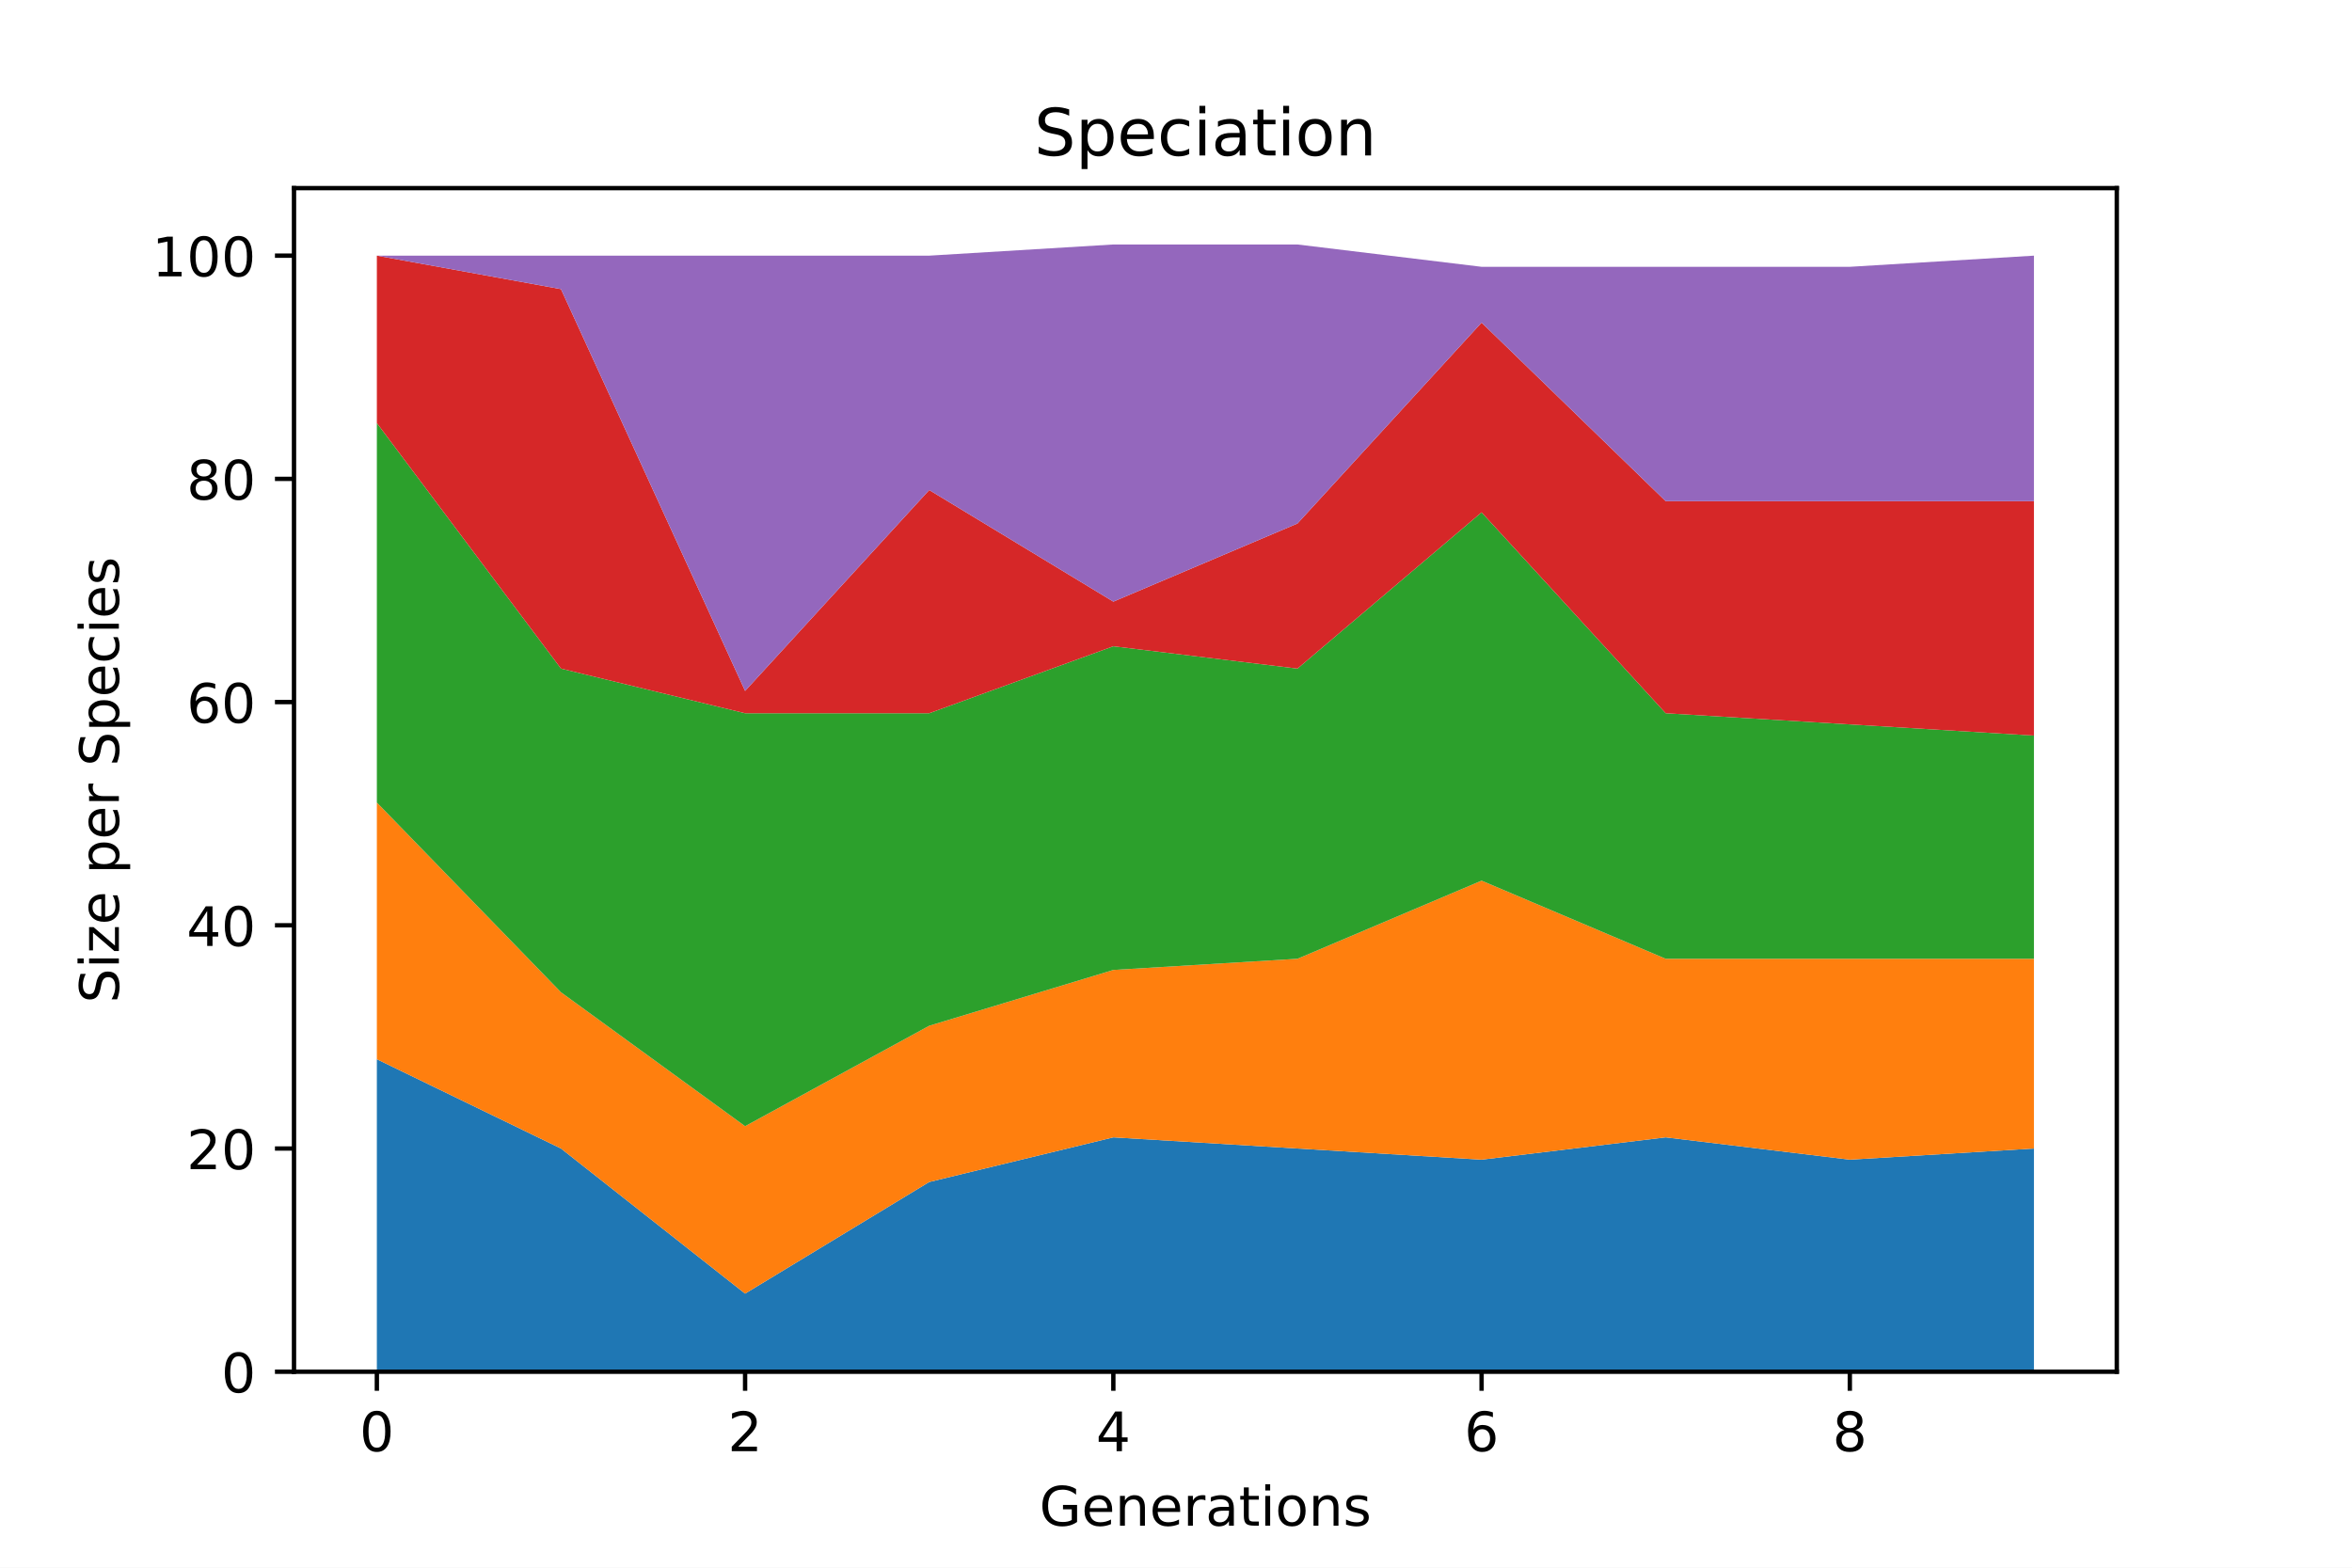
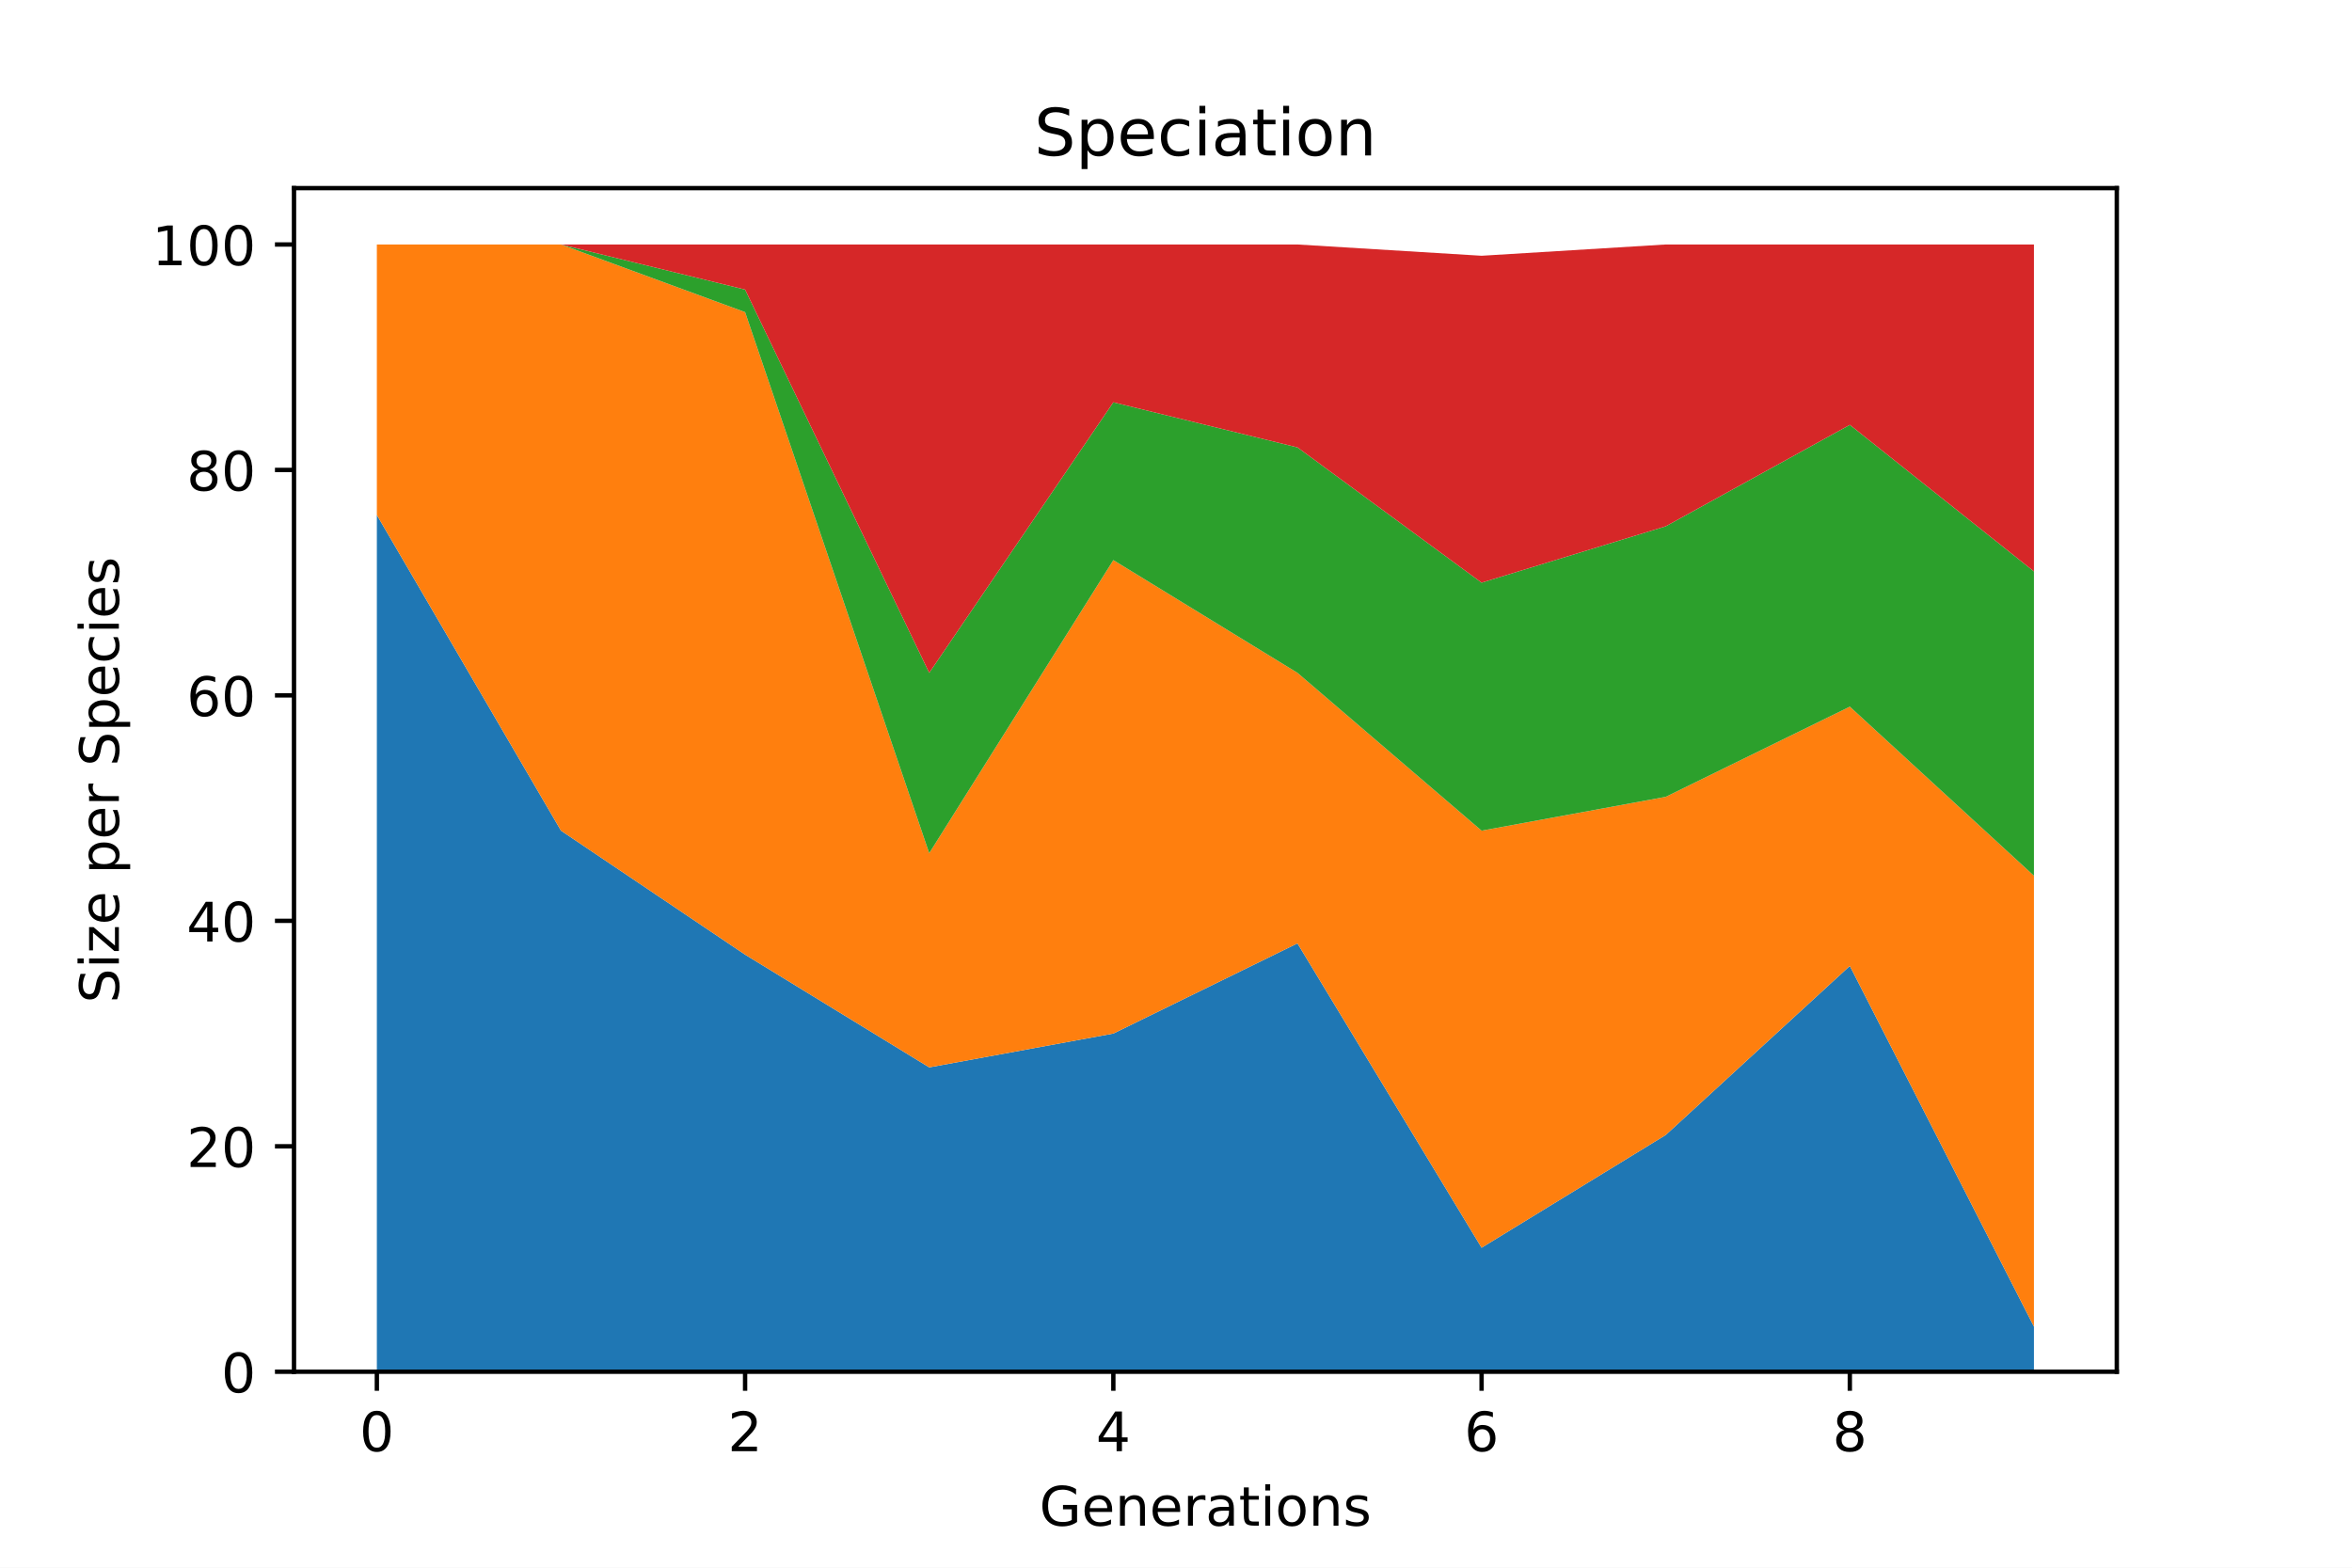
<svg xmlns="http://www.w3.org/2000/svg" xmlns:xlink="http://www.w3.org/1999/xlink" height="288pt" version="1.1" viewBox="0 0 432 288" width="432pt">
  <defs>
    <style type="text/css">
*{stroke-linecap:butt;stroke-linejoin:round;}
  </style>
  </defs>
  <g id="figure_1">
    <g id="patch_1">
      <path d="M 0 288  L 432 288  L 432 0  L 0 0  z " style="fill:#ffffff;" />
    </g>
    <g id="axes_1">
      <g id="patch_2">
        <path d="M 54 252  L 388.8 252  L 388.8 34.56  L 54 34.56  z " style="fill:#ffffff;" />
      </g>
      <g id="PolyCollection_1">
-         <path clip-path="url(#pc997bad3a7)" d="M 69.218 194.59  L 69.218 252  L 103.036 252  L 136.855 252  L 170.673 252  L 204.491 252  L 238.309 252  L 272.127 252  L 305.945 252  L 339.764 252  L 373.582 252  L 373.582 210.993  L 373.582 210.993  L 339.764 213.043  L 305.945 208.943  L 272.127 213.043  L 238.309 210.993  L 204.491 208.943  L 170.673 217.144  L 136.855 237.648  L 103.036 210.993  L 69.218 194.59  z " style="fill:#1f77b4;" />
+         <path clip-path="url(#p6830fc351e)" d="M 69.218 94.615  L 69.218 252  L 103.036 252  L 136.855 252  L 170.673 252  L 204.491 252  L 238.309 252  L 272.127 252  L 305.945 252  L 339.764 252  L 373.582 252  L 373.582 243.717  L 373.582 243.717  L 339.764 177.449  L 305.945 208.512  L 272.127 229.221  L 238.309 173.307  L 204.491 189.874  L 170.673 196.087  L 136.855 175.378  L 103.036 152.599  L 69.218 94.615  z " style="fill:#1f77b4;" />
      </g>
      <g id="PolyCollection_2">
-         <path clip-path="url(#pc997bad3a7)" d="M 69.218 147.432  L 69.218 194.59  L 103.036 210.993  L 136.855 237.648  L 170.673 217.144  L 204.491 208.943  L 238.309 210.993  L 272.127 213.043  L 305.945 208.943  L 339.764 213.043  L 373.582 210.993  L 373.582 176.137  L 373.582 176.137  L 339.764 176.137  L 305.945 176.137  L 272.127 161.784  L 238.309 176.137  L 204.491 178.187  L 170.673 188.439  L 136.855 206.892  L 103.036 182.288  L 69.218 147.432  z " style="fill:#ff7f0e;" />
+         <path clip-path="url(#p6830fc351e)" d="M 69.218 44.914  L 69.218 94.615  L 103.036 152.599  L 136.855 175.378  L 170.673 196.087  L 204.491 189.874  L 238.309 173.307  L 272.127 229.221  L 305.945 208.512  L 339.764 177.449  L 373.582 243.717  L 373.582 160.882  L 373.582 160.882  L 339.764 129.819  L 305.945 146.386  L 272.127 152.599  L 238.309 123.607  L 204.491 102.898  L 170.673 156.741  L 136.855 57.339  L 103.036 44.914  L 69.218 44.914  z " style="fill:#ff7f0e;" />
      </g>
      <g id="PolyCollection_3">
-         <path clip-path="url(#pc997bad3a7)" d="M 69.218 77.72  L 69.218 147.432  L 103.036 182.288  L 136.855 206.892  L 170.673 188.439  L 204.491 178.187  L 238.309 176.137  L 272.127 161.784  L 305.945 176.137  L 339.764 176.137  L 373.582 176.137  L 373.582 135.13  L 373.582 135.13  L 339.764 133.079  L 305.945 131.029  L 272.127 94.123  L 238.309 122.828  L 204.491 118.727  L 170.673 131.029  L 136.855 131.029  L 103.036 122.828  L 69.218 77.72  z " style="fill:#2ca02c;" />
+         <path clip-path="url(#p6830fc351e)" d="M 69.218 44.914  L 69.218 44.914  L 103.036 44.914  L 136.855 57.339  L 170.673 156.741  L 204.491 102.898  L 238.309 123.607  L 272.127 152.599  L 305.945 146.386  L 339.764 129.819  L 373.582 160.882  L 373.582 104.969  L 373.582 104.969  L 339.764 78.048  L 305.945 96.686  L 272.127 107.04  L 238.309 82.19  L 204.491 73.906  L 170.673 123.607  L 136.855 53.198  L 103.036 44.914  L 69.218 44.914  z " style="fill:#2ca02c;" />
      </g>
      <g id="PolyCollection_4">
-         <path clip-path="url(#pc997bad3a7)" d="M 69.218 46.965  L 69.218 77.72  L 103.036 122.828  L 136.855 131.029  L 170.673 131.029  L 204.491 118.727  L 238.309 122.828  L 272.127 94.123  L 305.945 131.029  L 339.764 133.079  L 373.582 135.13  L 373.582 92.072  L 373.582 92.072  L 339.764 92.072  L 305.945 92.072  L 272.127 59.267  L 238.309 96.173  L 204.491 110.526  L 170.673 90.022  L 136.855 126.928  L 103.036 53.116  L 69.218 46.965  z " style="fill:#d62728;" />
-       </g>
-       <g id="PolyCollection_5">
-         <path clip-path="url(#pc997bad3a7)" d="M 69.218 46.965  L 69.218 46.965  L 103.036 53.116  L 136.855 126.928  L 170.673 90.022  L 204.491 110.526  L 238.309 96.173  L 272.127 59.267  L 305.945 92.072  L 339.764 92.072  L 373.582 92.072  L 373.582 46.965  L 373.582 46.965  L 339.764 49.015  L 305.945 49.015  L 272.127 49.015  L 238.309 44.914  L 204.491 44.914  L 170.673 46.965  L 136.855 46.965  L 103.036 46.965  L 69.218 46.965  z " style="fill:#9467bd;" />
+         <path clip-path="url(#p6830fc351e)" d="M 69.218 44.914  L 69.218 44.914  L 103.036 44.914  L 136.855 53.198  L 170.673 123.607  L 204.491 73.906  L 238.309 82.19  L 272.127 107.04  L 305.945 96.686  L 339.764 78.048  L 373.582 104.969  L 373.582 44.914  L 373.582 44.914  L 339.764 44.914  L 305.945 44.914  L 272.127 46.985  L 238.309 44.914  L 204.491 44.914  L 170.673 44.914  L 136.855 44.914  L 103.036 44.914  L 69.218 44.914  z " style="fill:#d62728;" />
      </g>
      <g id="matplotlib.axis_1">
        <g id="xtick_1">
          <g id="line2d_1">
            <defs>
-               <path d="M 0 0  L 0 3.5  " id="m126dc883a8" style="stroke:#000000;stroke-width:0.8;" />
-             </defs>
-             <g>
-               <use style="stroke:#000000;stroke-width:0.8;" x="69.218" xlink:href="#m126dc883a8" y="252" />
+               <path d="M 0 0  L 0 3.5  " id="m1a2ebcc8a8" style="stroke:#000000;stroke-width:0.8;" />
+             </defs>
+             <g>
+               <use style="stroke:#000000;stroke-width:0.8;" x="69.218" xlink:href="#m1a2ebcc8a8" y="252" />
            </g>
          </g>
          <g id="text_1">
            <defs>
              <path d="M 31.781 66.406  Q 24.172 66.406 20.328 58.906  Q 16.5 51.422 16.5 36.375  Q 16.5 21.391 20.328 13.891  Q 24.172 6.391 31.781 6.391  Q 39.453 6.391 43.281 13.891  Q 47.125 21.391 47.125 36.375  Q 47.125 51.422 43.281 58.906  Q 39.453 66.406 31.781 66.406  z M 31.781 74.219  Q 44.047 74.219 50.516 64.516  Q 56.984 54.828 56.984 36.375  Q 56.984 17.969 50.516 8.266  Q 44.047 -1.422 31.781 -1.422  Q 19.531 -1.422 13.062 8.266  Q 6.594 17.969 6.594 36.375  Q 6.594 54.828 13.062 64.516  Q 19.531 74.219 31.781 74.219  z " id="DejaVuSans-30" />
            </defs>
            <g transform="translate(66.03693 266.5984)scale(0.1 -0.1)">
              <use xlink:href="#DejaVuSans-30" />
            </g>
          </g>
        </g>
        <g id="xtick_2">
          <g id="line2d_2">
            <g>
-               <use style="stroke:#000000;stroke-width:0.8;" x="136.855" xlink:href="#m126dc883a8" y="252" />
+               <use style="stroke:#000000;stroke-width:0.8;" x="136.855" xlink:href="#m1a2ebcc8a8" y="252" />
            </g>
          </g>
          <g id="text_2">
            <defs>
              <path d="M 19.188 8.297  L 53.609 8.297  L 53.609 0  L 7.328 0  L 7.328 8.297  Q 12.938 14.109 22.625 23.891  Q 32.328 33.688 34.812 36.531  Q 39.547 41.844 41.422 45.531  Q 43.312 49.219 43.312 52.781  Q 43.312 58.594 39.234 62.25  Q 35.156 65.922 28.609 65.922  Q 23.969 65.922 18.812 64.312  Q 13.672 62.703 7.812 59.422  L 7.812 69.391  Q 13.766 71.781 18.938 73  Q 24.125 74.219 28.422 74.219  Q 39.75 74.219 46.484 68.547  Q 53.219 62.891 53.219 53.422  Q 53.219 48.922 51.531 44.891  Q 49.859 40.875 45.406 35.406  Q 44.188 33.984 37.641 27.219  Q 31.109 20.453 19.188 8.297  z " id="DejaVuSans-32" />
            </defs>
            <g transform="translate(133.6733 266.5984)scale(0.1 -0.1)">
              <use xlink:href="#DejaVuSans-32" />
            </g>
          </g>
        </g>
        <g id="xtick_3">
          <g id="line2d_3">
            <g>
-               <use style="stroke:#000000;stroke-width:0.8;" x="204.491" xlink:href="#m126dc883a8" y="252" />
+               <use style="stroke:#000000;stroke-width:0.8;" x="204.491" xlink:href="#m1a2ebcc8a8" y="252" />
            </g>
          </g>
          <g id="text_3">
            <defs>
              <path d="M 37.797 64.312  L 12.891 25.391  L 37.797 25.391  z M 35.203 72.906  L 47.609 72.906  L 47.609 25.391  L 58.016 25.391  L 58.016 17.188  L 47.609 17.188  L 47.609 0  L 37.797 0  L 37.797 17.188  L 4.891 17.188  L 4.891 26.703  z " id="DejaVuSans-34" />
            </defs>
            <g transform="translate(201.3097 266.5984)scale(0.1 -0.1)">
              <use xlink:href="#DejaVuSans-34" />
            </g>
          </g>
        </g>
        <g id="xtick_4">
          <g id="line2d_4">
            <g>
-               <use style="stroke:#000000;stroke-width:0.8;" x="272.127" xlink:href="#m126dc883a8" y="252" />
+               <use style="stroke:#000000;stroke-width:0.8;" x="272.127" xlink:href="#m1a2ebcc8a8" y="252" />
            </g>
          </g>
          <g id="text_4">
            <defs>
              <path d="M 33.016 40.375  Q 26.375 40.375 22.484 35.828  Q 18.609 31.297 18.609 23.391  Q 18.609 15.531 22.484 10.953  Q 26.375 6.391 33.016 6.391  Q 39.656 6.391 43.531 10.953  Q 47.406 15.531 47.406 23.391  Q 47.406 31.297 43.531 35.828  Q 39.656 40.375 33.016 40.375  z M 52.594 71.297  L 52.594 62.312  Q 48.875 64.062 45.094 64.984  Q 41.312 65.922 37.594 65.922  Q 27.828 65.922 22.672 59.328  Q 17.531 52.734 16.797 39.406  Q 19.672 43.656 24.016 45.922  Q 28.375 48.188 33.594 48.188  Q 44.578 48.188 50.953 41.516  Q 57.328 34.859 57.328 23.391  Q 57.328 12.156 50.688 5.359  Q 44.047 -1.422 33.016 -1.422  Q 20.359 -1.422 13.672 8.266  Q 6.984 17.969 6.984 36.375  Q 6.984 53.656 15.188 63.938  Q 23.391 74.219 37.203 74.219  Q 40.922 74.219 44.703 73.484  Q 48.484 72.75 52.594 71.297  z " id="DejaVuSans-36" />
            </defs>
            <g transform="translate(268.946 266.5984)scale(0.1 -0.1)">
              <use xlink:href="#DejaVuSans-36" />
            </g>
          </g>
        </g>
        <g id="xtick_5">
          <g id="line2d_5">
            <g>
-               <use style="stroke:#000000;stroke-width:0.8;" x="339.764" xlink:href="#m126dc883a8" y="252" />
+               <use style="stroke:#000000;stroke-width:0.8;" x="339.764" xlink:href="#m1a2ebcc8a8" y="252" />
            </g>
          </g>
          <g id="text_5">
            <defs>
              <path d="M 31.781 34.625  Q 24.75 34.625 20.719 30.859  Q 16.703 27.094 16.703 20.516  Q 16.703 13.922 20.719 10.156  Q 24.75 6.391 31.781 6.391  Q 38.812 6.391 42.859 10.172  Q 46.922 13.969 46.922 20.516  Q 46.922 27.094 42.891 30.859  Q 38.875 34.625 31.781 34.625  z M 21.922 38.812  Q 15.578 40.375 12.031 44.719  Q 8.5 49.078 8.5 55.328  Q 8.5 64.062 14.719 69.141  Q 20.953 74.219 31.781 74.219  Q 42.672 74.219 48.875 69.141  Q 55.078 64.062 55.078 55.328  Q 55.078 49.078 51.531 44.719  Q 48 40.375 41.703 38.812  Q 48.828 37.156 52.797 32.312  Q 56.781 27.484 56.781 20.516  Q 56.781 9.906 50.312 4.234  Q 43.844 -1.422 31.781 -1.422  Q 19.734 -1.422 13.25 4.234  Q 6.781 9.906 6.781 20.516  Q 6.781 27.484 10.781 32.312  Q 14.797 37.156 21.922 38.812  z M 18.312 54.391  Q 18.312 48.734 21.844 45.562  Q 25.391 42.391 31.781 42.391  Q 38.141 42.391 41.719 45.562  Q 45.312 48.734 45.312 54.391  Q 45.312 60.062 41.719 63.234  Q 38.141 66.406 31.781 66.406  Q 25.391 66.406 21.844 63.234  Q 18.312 60.062 18.312 54.391  z " id="DejaVuSans-38" />
            </defs>
            <g transform="translate(336.5824 266.5984)scale(0.1 -0.1)">
              <use xlink:href="#DejaVuSans-38" />
            </g>
          </g>
        </g>
        <g id="text_6">
          <defs>
            <path d="M 59.516 10.406  L 59.516 29.984  L 43.406 29.984  L 43.406 38.094  L 69.281 38.094  L 69.281 6.781  Q 63.578 2.734 56.688 0.656  Q 49.812 -1.422 42 -1.422  Q 24.906 -1.422 15.25 8.562  Q 5.609 18.562 5.609 36.375  Q 5.609 54.25 15.25 64.234  Q 24.906 74.219 42 74.219  Q 49.125 74.219 55.547 72.453  Q 61.969 70.703 67.391 67.281  L 67.391 56.781  Q 61.922 61.422 55.766 63.766  Q 49.609 66.109 42.828 66.109  Q 29.438 66.109 22.719 58.641  Q 16.016 51.172 16.016 36.375  Q 16.016 21.625 22.719 14.156  Q 29.438 6.688 42.828 6.688  Q 48.047 6.688 52.141 7.594  Q 56.25 8.5 59.516 10.406  z " id="DejaVuSans-47" />
            <path d="M 56.203 29.594  L 56.203 25.203  L 14.891 25.203  Q 15.484 15.922 20.484 11.062  Q 25.484 6.203 34.422 6.203  Q 39.594 6.203 44.453 7.469  Q 49.312 8.734 54.109 11.281  L 54.109 2.781  Q 49.266 0.734 44.188 -0.344  Q 39.109 -1.422 33.891 -1.422  Q 20.797 -1.422 13.156 6.188  Q 5.516 13.812 5.516 26.812  Q 5.516 40.234 12.766 48.109  Q 20.016 56 32.328 56  Q 43.359 56 49.781 48.891  Q 56.203 41.797 56.203 29.594  z M 47.219 32.234  Q 47.125 39.594 43.094 43.984  Q 39.062 48.391 32.422 48.391  Q 24.906 48.391 20.391 44.141  Q 15.875 39.891 15.188 32.172  z " id="DejaVuSans-65" />
            <path d="M 54.891 33.016  L 54.891 0  L 45.906 0  L 45.906 32.719  Q 45.906 40.484 42.875 44.328  Q 39.844 48.188 33.797 48.188  Q 26.516 48.188 22.312 43.547  Q 18.109 38.922 18.109 30.906  L 18.109 0  L 9.078 0  L 9.078 54.688  L 18.109 54.688  L 18.109 46.188  Q 21.344 51.125 25.703 53.562  Q 30.078 56 35.797 56  Q 45.219 56 50.047 50.172  Q 54.891 44.344 54.891 33.016  z " id="DejaVuSans-6e" />
            <path d="M 41.109 46.297  Q 39.594 47.172 37.812 47.578  Q 36.031 48 33.891 48  Q 26.266 48 22.188 43.047  Q 18.109 38.094 18.109 28.812  L 18.109 0  L 9.078 0  L 9.078 54.688  L 18.109 54.688  L 18.109 46.188  Q 20.953 51.172 25.484 53.578  Q 30.031 56 36.531 56  Q 37.453 56 38.578 55.875  Q 39.703 55.766 41.062 55.516  z " id="DejaVuSans-72" />
            <path d="M 34.281 27.484  Q 23.391 27.484 19.188 25  Q 14.984 22.516 14.984 16.5  Q 14.984 11.719 18.141 8.906  Q 21.297 6.109 26.703 6.109  Q 34.188 6.109 38.703 11.406  Q 43.219 16.703 43.219 25.484  L 43.219 27.484  z M 52.203 31.203  L 52.203 0  L 43.219 0  L 43.219 8.297  Q 40.141 3.328 35.547 0.953  Q 30.953 -1.422 24.312 -1.422  Q 15.922 -1.422 10.953 3.297  Q 6 8.016 6 15.922  Q 6 25.141 12.172 29.828  Q 18.359 34.516 30.609 34.516  L 43.219 34.516  L 43.219 35.406  Q 43.219 41.609 39.141 45  Q 35.062 48.391 27.688 48.391  Q 23 48.391 18.547 47.266  Q 14.109 46.141 10.016 43.891  L 10.016 52.203  Q 14.938 54.109 19.578 55.047  Q 24.219 56 28.609 56  Q 40.484 56 46.344 49.844  Q 52.203 43.703 52.203 31.203  z " id="DejaVuSans-61" />
            <path d="M 18.312 70.219  L 18.312 54.688  L 36.812 54.688  L 36.812 47.703  L 18.312 47.703  L 18.312 18.016  Q 18.312 11.328 20.141 9.422  Q 21.969 7.516 27.594 7.516  L 36.812 7.516  L 36.812 0  L 27.594 0  Q 17.188 0 13.234 3.875  Q 9.281 7.766 9.281 18.016  L 9.281 47.703  L 2.688 47.703  L 2.688 54.688  L 9.281 54.688  L 9.281 70.219  z " id="DejaVuSans-74" />
            <path d="M 9.422 54.688  L 18.406 54.688  L 18.406 0  L 9.422 0  z M 9.422 75.984  L 18.406 75.984  L 18.406 64.594  L 9.422 64.594  z " id="DejaVuSans-69" />
            <path d="M 30.609 48.391  Q 23.391 48.391 19.188 42.75  Q 14.984 37.109 14.984 27.297  Q 14.984 17.484 19.156 11.844  Q 23.344 6.203 30.609 6.203  Q 37.797 6.203 41.984 11.859  Q 46.188 17.531 46.188 27.297  Q 46.188 37.016 41.984 42.703  Q 37.797 48.391 30.609 48.391  z M 30.609 56  Q 42.328 56 49.016 48.375  Q 55.719 40.766 55.719 27.297  Q 55.719 13.875 49.016 6.219  Q 42.328 -1.422 30.609 -1.422  Q 18.844 -1.422 12.172 6.219  Q 5.516 13.875 5.516 27.297  Q 5.516 40.766 12.172 48.375  Q 18.844 56 30.609 56  z " id="DejaVuSans-6f" />
            <path d="M 44.281 53.078  L 44.281 44.578  Q 40.484 46.531 36.375 47.5  Q 32.281 48.484 27.875 48.484  Q 21.188 48.484 17.844 46.438  Q 14.5 44.391 14.5 40.281  Q 14.5 37.156 16.891 35.375  Q 19.281 33.594 26.516 31.984  L 29.594 31.297  Q 39.156 29.25 43.188 25.516  Q 47.219 21.781 47.219 15.094  Q 47.219 7.469 41.188 3.016  Q 35.156 -1.422 24.609 -1.422  Q 20.219 -1.422 15.453 -0.562  Q 10.688 0.297 5.422 2  L 5.422 11.281  Q 10.406 8.688 15.234 7.391  Q 20.062 6.109 24.812 6.109  Q 31.156 6.109 34.562 8.281  Q 37.984 10.453 37.984 14.406  Q 37.984 18.062 35.516 20.016  Q 33.062 21.969 24.703 23.781  L 21.578 24.516  Q 13.234 26.266 9.516 29.906  Q 5.812 33.547 5.812 39.891  Q 5.812 47.609 11.281 51.797  Q 16.75 56 26.812 56  Q 31.781 56 36.172 55.266  Q 40.578 54.547 44.281 53.078  z " id="DejaVuSans-73" />
          </defs>
          <g transform="translate(190.9023 280.2766)scale(0.1 -0.1)">
            <use xlink:href="#DejaVuSans-47" />
            <use x="77.49" xlink:href="#DejaVuSans-65" />
            <use x="139.014" xlink:href="#DejaVuSans-6e" />
            <use x="202.393" xlink:href="#DejaVuSans-65" />
            <use x="263.916" xlink:href="#DejaVuSans-72" />
            <use x="305.029" xlink:href="#DejaVuSans-61" />
            <use x="366.309" xlink:href="#DejaVuSans-74" />
            <use x="405.518" xlink:href="#DejaVuSans-69" />
            <use x="433.301" xlink:href="#DejaVuSans-6f" />
            <use x="494.482" xlink:href="#DejaVuSans-6e" />
            <use x="557.861" xlink:href="#DejaVuSans-73" />
          </g>
        </g>
      </g>
      <g id="matplotlib.axis_2">
        <g id="ytick_1">
          <g id="line2d_6">
            <defs>
-               <path d="M 0 0  L -3.5 0  " id="maddc333469" style="stroke:#000000;stroke-width:0.8;" />
-             </defs>
-             <g>
-               <use style="stroke:#000000;stroke-width:0.8;" x="54" xlink:href="#maddc333469" y="252" />
+               <path d="M 0 0  L -3.5 0  " id="m851cd7c4c5" style="stroke:#000000;stroke-width:0.8;" />
+             </defs>
+             <g>
+               <use style="stroke:#000000;stroke-width:0.8;" x="54" xlink:href="#m851cd7c4c5" y="252" />
            </g>
          </g>
          <g id="text_7">
            <g transform="translate(40.6375 255.7992)scale(0.1 -0.1)">
              <use xlink:href="#DejaVuSans-30" />
            </g>
          </g>
        </g>
        <g id="ytick_2">
          <g id="line2d_7">
            <g>
-               <use style="stroke:#000000;stroke-width:0.8;" x="54" xlink:href="#maddc333469" y="210.993" />
+               <use style="stroke:#000000;stroke-width:0.8;" x="54" xlink:href="#m851cd7c4c5" y="210.583" />
            </g>
          </g>
          <g id="text_8">
-             <g transform="translate(34.275 214.7921)scale(0.1 -0.1)">
+             <g transform="translate(34.275 214.3821)scale(0.1 -0.1)">
              <use xlink:href="#DejaVuSans-32" />
              <use x="63.623" xlink:href="#DejaVuSans-30" />
            </g>
          </g>
        </g>
        <g id="ytick_3">
          <g id="line2d_8">
            <g>
-               <use style="stroke:#000000;stroke-width:0.8;" x="54" xlink:href="#maddc333469" y="169.986" />
+               <use style="stroke:#000000;stroke-width:0.8;" x="54" xlink:href="#m851cd7c4c5" y="169.166" />
            </g>
          </g>
          <g id="text_9">
-             <g transform="translate(34.275 173.7851)scale(0.1 -0.1)">
+             <g transform="translate(34.275 172.9649)scale(0.1 -0.1)">
              <use xlink:href="#DejaVuSans-34" />
              <use x="63.623" xlink:href="#DejaVuSans-30" />
            </g>
          </g>
        </g>
        <g id="ytick_4">
          <g id="line2d_9">
            <g>
-               <use style="stroke:#000000;stroke-width:0.8;" x="54" xlink:href="#maddc333469" y="128.979" />
+               <use style="stroke:#000000;stroke-width:0.8;" x="54" xlink:href="#m851cd7c4c5" y="127.749" />
            </g>
          </g>
          <g id="text_10">
-             <g transform="translate(34.275 132.778)scale(0.1 -0.1)">
+             <g transform="translate(34.275 131.5478)scale(0.1 -0.1)">
              <use xlink:href="#DejaVuSans-36" />
              <use x="63.623" xlink:href="#DejaVuSans-30" />
            </g>
          </g>
        </g>
        <g id="ytick_5">
          <g id="line2d_10">
            <g>
-               <use style="stroke:#000000;stroke-width:0.8;" x="54" xlink:href="#maddc333469" y="87.972" />
+               <use style="stroke:#000000;stroke-width:0.8;" x="54" xlink:href="#m851cd7c4c5" y="86.331" />
            </g>
          </g>
          <g id="text_11">
-             <g transform="translate(34.275 91.77093)scale(0.1 -0.1)">
+             <g transform="translate(34.275 90.13065)scale(0.1 -0.1)">
              <use xlink:href="#DejaVuSans-38" />
              <use x="63.623" xlink:href="#DejaVuSans-30" />
            </g>
          </g>
        </g>
        <g id="ytick_6">
          <g id="line2d_11">
            <g>
-               <use style="stroke:#000000;stroke-width:0.8;" x="54" xlink:href="#maddc333469" y="46.965" />
+               <use style="stroke:#000000;stroke-width:0.8;" x="54" xlink:href="#m851cd7c4c5" y="44.914" />
            </g>
          </g>
          <g id="text_12">
            <defs>
              <path d="M 12.406 8.297  L 28.516 8.297  L 28.516 63.922  L 10.984 60.406  L 10.984 69.391  L 28.422 72.906  L 38.281 72.906  L 38.281 8.297  L 54.391 8.297  L 54.391 0  L 12.406 0  z " id="DejaVuSans-31" />
            </defs>
-             <g transform="translate(27.9125 50.76386)scale(0.1 -0.1)">
+             <g transform="translate(27.9125 48.7135)scale(0.1 -0.1)">
              <use xlink:href="#DejaVuSans-31" />
              <use x="63.623" xlink:href="#DejaVuSans-30" />
              <use x="127.246" xlink:href="#DejaVuSans-30" />
            </g>
          </g>
        </g>
        <g id="text_13">
          <defs>
            <path d="M 53.516 70.516  L 53.516 60.891  Q 47.906 63.578 42.922 64.891  Q 37.938 66.219 33.297 66.219  Q 25.25 66.219 20.875 63.094  Q 16.5 59.969 16.5 54.203  Q 16.5 49.359 19.406 46.891  Q 22.312 44.438 30.422 42.922  L 36.375 41.703  Q 47.406 39.594 52.656 34.297  Q 57.906 29 57.906 20.125  Q 57.906 9.516 50.797 4.047  Q 43.703 -1.422 29.984 -1.422  Q 24.812 -1.422 18.969 -0.25  Q 13.141 0.922 6.891 3.219  L 6.891 13.375  Q 12.891 10.016 18.656 8.297  Q 24.422 6.594 29.984 6.594  Q 38.422 6.594 43.016 9.906  Q 47.609 13.234 47.609 19.391  Q 47.609 24.75 44.312 27.781  Q 41.016 30.812 33.5 32.328  L 27.484 33.5  Q 16.453 35.688 11.516 40.375  Q 6.594 45.062 6.594 53.422  Q 6.594 63.094 13.406 68.656  Q 20.219 74.219 32.172 74.219  Q 37.312 74.219 42.625 73.281  Q 47.953 72.359 53.516 70.516  z " id="DejaVuSans-53" />
            <path d="M 5.516 54.688  L 48.188 54.688  L 48.188 46.484  L 14.406 7.172  L 48.188 7.172  L 48.188 0  L 4.297 0  L 4.297 8.203  L 38.094 47.516  L 5.516 47.516  z " id="DejaVuSans-7a" />
            <path id="DejaVuSans-20" />
            <path d="M 18.109 8.203  L 18.109 -20.797  L 9.078 -20.797  L 9.078 54.688  L 18.109 54.688  L 18.109 46.391  Q 20.953 51.266 25.266 53.625  Q 29.594 56 35.594 56  Q 45.562 56 51.781 48.094  Q 58.016 40.188 58.016 27.297  Q 58.016 14.406 51.781 6.484  Q 45.562 -1.422 35.594 -1.422  Q 29.594 -1.422 25.266 0.953  Q 20.953 3.328 18.109 8.203  z M 48.688 27.297  Q 48.688 37.203 44.609 42.844  Q 40.531 48.484 33.406 48.484  Q 26.266 48.484 22.188 42.844  Q 18.109 37.203 18.109 27.297  Q 18.109 17.391 22.188 11.75  Q 26.266 6.109 33.406 6.109  Q 40.531 6.109 44.609 11.75  Q 48.688 17.391 48.688 27.297  z " id="DejaVuSans-70" />
            <path d="M 48.781 52.594  L 48.781 44.188  Q 44.969 46.297 41.141 47.344  Q 37.312 48.391 33.406 48.391  Q 24.656 48.391 19.812 42.844  Q 14.984 37.312 14.984 27.297  Q 14.984 17.281 19.812 11.734  Q 24.656 6.203 33.406 6.203  Q 37.312 6.203 41.141 7.25  Q 44.969 8.297 48.781 10.406  L 48.781 2.094  Q 45.016 0.344 40.984 -0.531  Q 36.969 -1.422 32.422 -1.422  Q 20.062 -1.422 12.781 6.344  Q 5.516 14.109 5.516 27.297  Q 5.516 40.672 12.859 48.328  Q 20.219 56 33.016 56  Q 37.156 56 41.109 55.141  Q 45.062 54.297 48.781 52.594  z " id="DejaVuSans-63" />
          </defs>
          <g transform="translate(21.83281 184.273)rotate(-90)scale(0.1 -0.1)">
            <use xlink:href="#DejaVuSans-53" />
            <use x="63.477" xlink:href="#DejaVuSans-69" />
            <use x="91.26" xlink:href="#DejaVuSans-7a" />
            <use x="143.75" xlink:href="#DejaVuSans-65" />
            <use x="205.273" xlink:href="#DejaVuSans-20" />
            <use x="237.061" xlink:href="#DejaVuSans-70" />
            <use x="300.537" xlink:href="#DejaVuSans-65" />
            <use x="362.061" xlink:href="#DejaVuSans-72" />
            <use x="403.174" xlink:href="#DejaVuSans-20" />
            <use x="434.961" xlink:href="#DejaVuSans-53" />
            <use x="498.438" xlink:href="#DejaVuSans-70" />
            <use x="561.914" xlink:href="#DejaVuSans-65" />
            <use x="623.438" xlink:href="#DejaVuSans-63" />
            <use x="678.418" xlink:href="#DejaVuSans-69" />
            <use x="706.201" xlink:href="#DejaVuSans-65" />
            <use x="767.725" xlink:href="#DejaVuSans-73" />
          </g>
        </g>
      </g>
      <g id="patch_3">
        <path d="M 54 252  L 54 34.56  " style="fill:none;stroke:#000000;stroke-linecap:square;stroke-linejoin:miter;stroke-width:0.8;" />
      </g>
      <g id="patch_4">
        <path d="M 388.8 252  L 388.8 34.56  " style="fill:none;stroke:#000000;stroke-linecap:square;stroke-linejoin:miter;stroke-width:0.8;" />
      </g>
      <g id="patch_5">
        <path d="M 54 252  L 388.8 252  " style="fill:none;stroke:#000000;stroke-linecap:square;stroke-linejoin:miter;stroke-width:0.8;" />
      </g>
      <g id="patch_6">
        <path d="M 54 34.56  L 388.8 34.56  " style="fill:none;stroke:#000000;stroke-linecap:square;stroke-linejoin:miter;stroke-width:0.8;" />
      </g>
      <g id="text_14">
        <g transform="translate(189.9544 28.56)scale(0.12 -0.12)">
          <use xlink:href="#DejaVuSans-53" />
          <use x="63.477" xlink:href="#DejaVuSans-70" />
          <use x="126.953" xlink:href="#DejaVuSans-65" />
          <use x="188.477" xlink:href="#DejaVuSans-63" />
          <use x="243.457" xlink:href="#DejaVuSans-69" />
          <use x="271.24" xlink:href="#DejaVuSans-61" />
          <use x="332.52" xlink:href="#DejaVuSans-74" />
          <use x="371.729" xlink:href="#DejaVuSans-69" />
          <use x="399.512" xlink:href="#DejaVuSans-6f" />
          <use x="460.693" xlink:href="#DejaVuSans-6e" />
        </g>
      </g>
    </g>
  </g>
  <defs>
-     <clipPath id="pc997bad3a7">
+     <clipPath id="p6830fc351e">
      <rect height="217.44" width="334.8" x="54" y="34.56" />
    </clipPath>
  </defs>
</svg>
